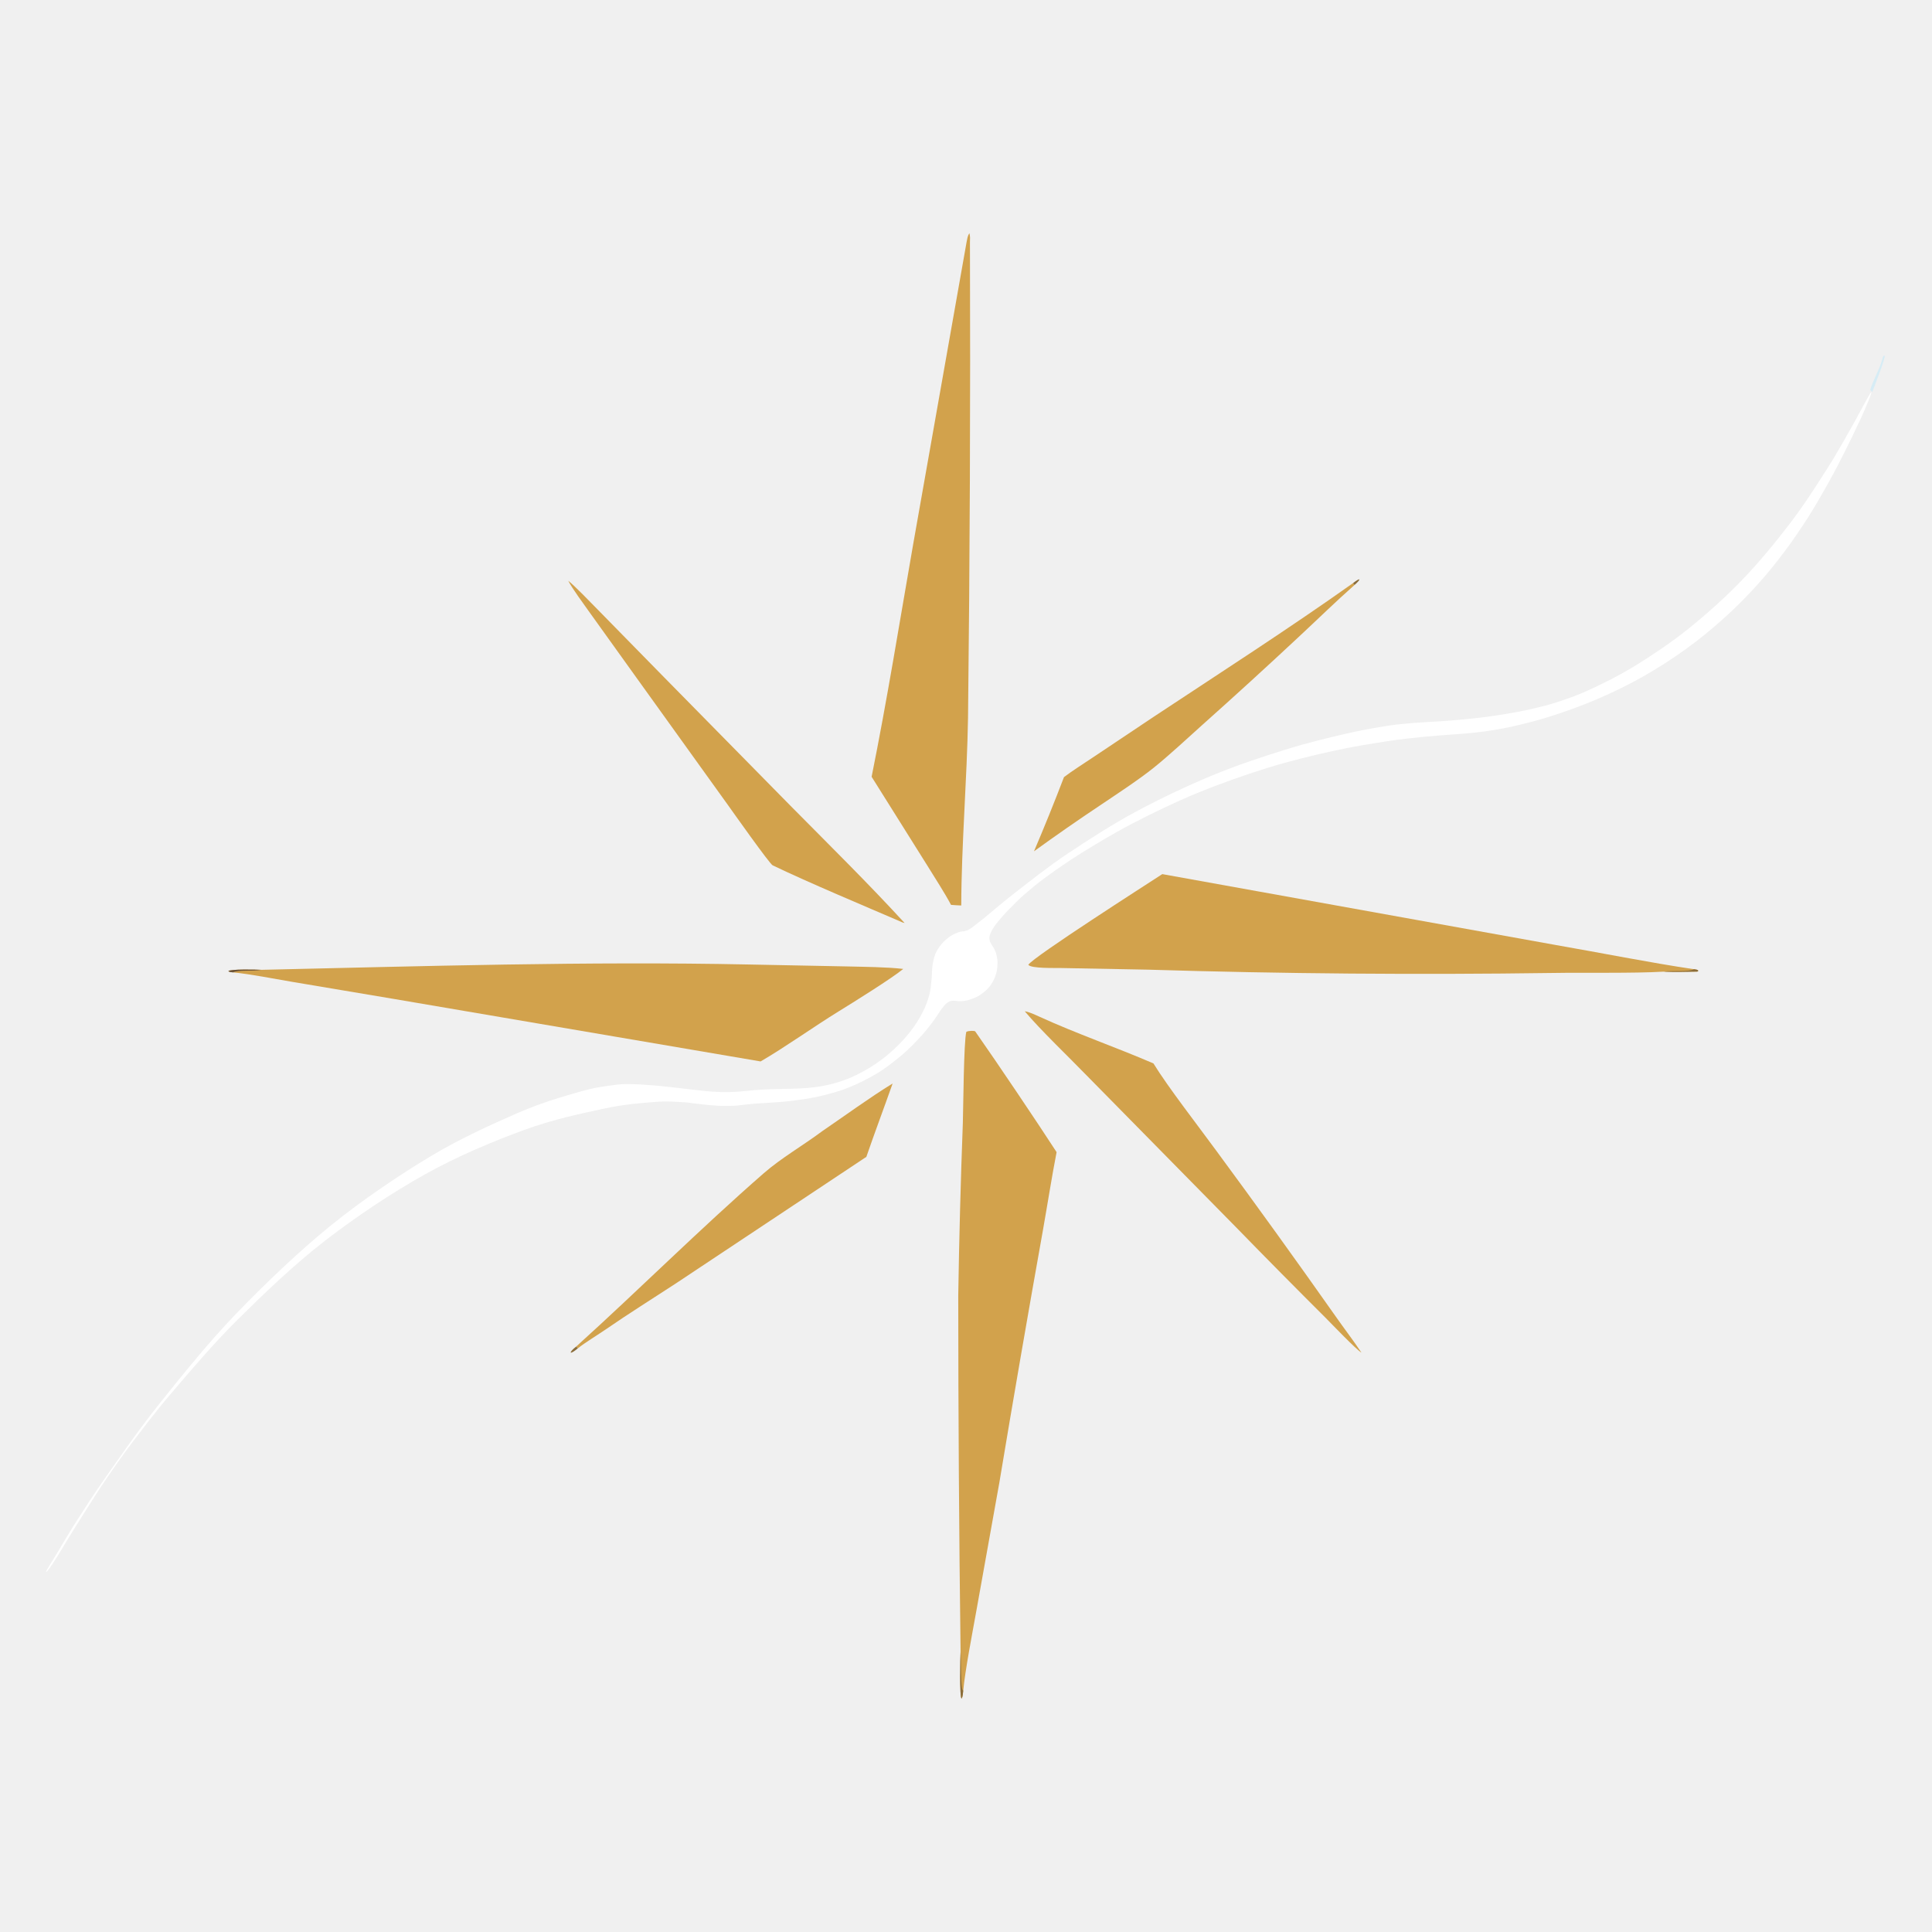
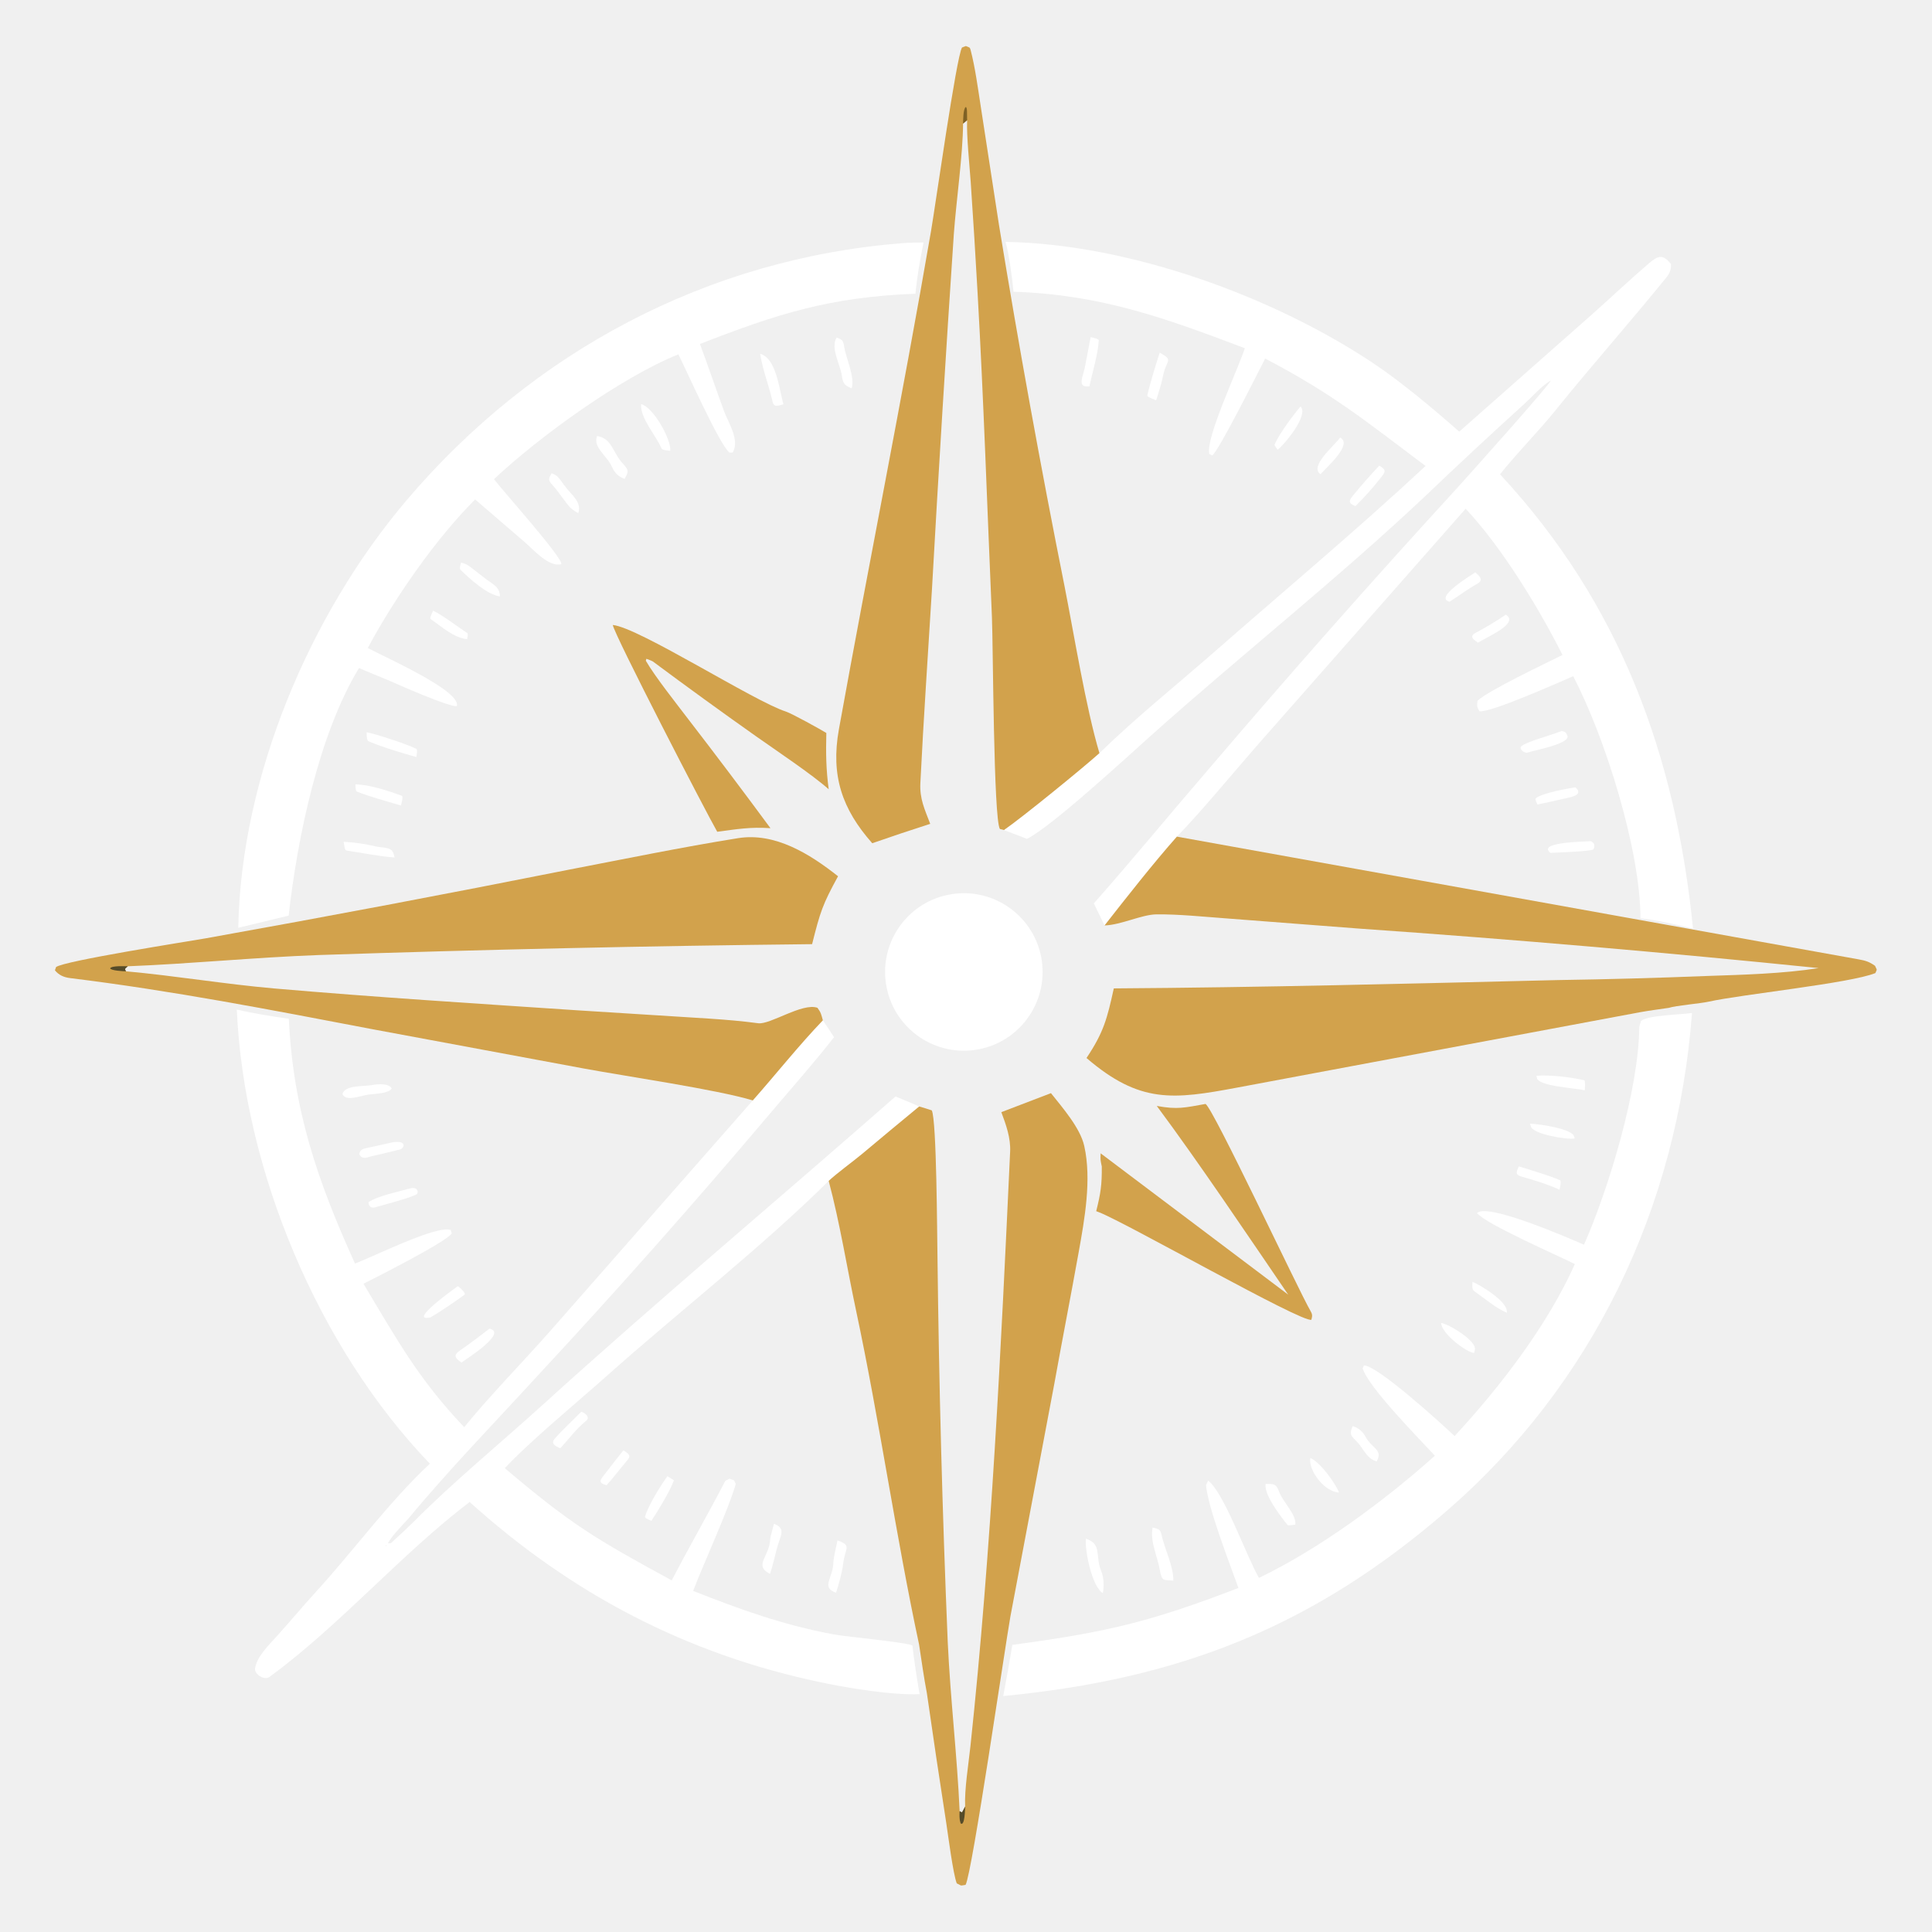
- <svg xmlns="http://www.w3.org/2000/svg" version="1.1" viewBox="101.2 100.3 1848.3 1848.3" preserveAspectRatio="xMidYMid meet">
-   <path transform="translate(0,0)" fill="rgb(210,162,76)" d="M 351.054 1028.11 C 504.789 1024.67 663.757 1019.83 816.997 1023 L 911.443 1024.86 C 927.83 1025.27 949.411 1025.4 965.319 1027.25 C 954.47 1036.24 917.146 1059.47 903.531 1067.85 C 880.327 1082.12 851.722 1102.53 828.847 1115.75 L 478.34 1056.02 L 380.405 1039.56 C 362.617 1036.55 341.902 1032.37 324.195 1030.54 C 322.053 1030.29 321.376 1030.46 319.647 1029.41 C 320.946 1027.2 347.377 1027.91 351.054 1028.11 z" />
-   <path transform="translate(0,0)" fill="rgb(107,83,57)" d="M 324.195 1030.54 C 322.053 1030.29 321.376 1030.46 319.647 1029.41 C 320.946 1027.2 347.377 1027.91 351.054 1028.11 C 342.275 1029.69 329.748 1027.94 324.195 1030.54 z" />
-   <path transform="translate(0,0)" fill="rgb(210,162,76)" d="M 1213.13 936.544 L 1588.81 1004.23 C 1632.13 1011.75 1678.88 1021.14 1721.81 1027.53 L 1723.58 1027.83 C 1726.62 1028.23 1726.1 1029.78 1724.64 1029.81 C 1714.18 1030.05 1703.27 1030.24 1692.8 1029.86 C 1661.88 1031.6 1618.64 1030.57 1586.25 1031.12 C 1457.24 1032.94 1328.22 1031.88 1199.26 1027.95 L 1115.97 1026.38 C 1110.76 1026.24 1087.16 1027 1084.98 1023.24 C 1090.57 1015.14 1197.79 946.575 1213.13 936.544 z" />
-   <path transform="translate(0,0)" fill="rgb(139,109,58)" d="M 1721.81 1027.53 L 1723.58 1027.83 C 1726.62 1028.23 1726.1 1029.78 1724.64 1029.81 C 1714.18 1030.05 1703.27 1030.24 1692.8 1029.86 C 1701.68 1028.57 1716.6 1030.35 1721.81 1027.53 z" />
-   <path transform="translate(0,0)" fill="rgb(210,162,76)" d="M 1020.16 1680.65 C 1018.7 1567 1017.96 1453.34 1017.93 1339.67 C 1018.8 1284.63 1020.27 1229.59 1022.33 1174.58 C 1022.75 1161.61 1023.19 1095.63 1025.69 1087.38 C 1028.34 1086.21 1033.65 1086.28 1034.21 1087.07 C 1055.63 1117.63 1093.33 1173.71 1112.02 1202.52 C 1107.26 1227.08 1103.37 1252.23 1099 1276.92 C 1084.59 1357.47 1070.67 1438.1 1057.23 1518.82 L 1034.9 1643.33 C 1031.27 1663.6 1024.61 1697.76 1022.7 1717.62 C 1022.52 1719.41 1022.33 1723.73 1021.14 1725.14 L 1021.19 1725.34 C 1019.03 1724.65 1019.92 1685.18 1020.16 1680.65 z" />
-   <path transform="translate(0,0)" fill="rgb(139,109,58)" d="M 1020.16 1680.65 C 1020.78 1686.04 1019.81 1717.22 1022.7 1717.62 C 1022.52 1719.41 1022.33 1723.73 1021.14 1725.14 L 1021.19 1725.34 C 1019.03 1724.65 1019.92 1685.18 1020.16 1680.65 z" />
-   <path transform="translate(0,0)" fill="rgb(210,162,76)" d="M 1025.89 331.999 C 1026.59 328.815 1026.79 325.766 1028.65 323.45 C 1029.41 327.194 1029.28 328.114 1029.13 332 C 1029.66 483.65 1029.04 635.301 1027.29 786.941 C 1026.33 845.823 1020.95 909.162 1020.81 966.553 C 1017.8 966.519 1014.09 966.179 1011.02 965.975 C 1005.24 954.91 995.015 939.229 988.306 928.307 L 935.056 843.421 C 949.832 770.217 961.888 694.973 974.757 621.272 L 1025.89 331.999 z" />
-   <path transform="translate(0,0)" fill="#FFFFFF" d="M 1879.0 497.2 C 1881.5 492.7 1886.4 483.5 1888.5 479.9 C 1890.5 476.3 1890.8 476.1 1891.3 475.6 C 1891.8 475.1 1891.4 476.4 1891.2 477.0 C 1891.1 477.7 1890.8 478.6 1890.4 479.5 C 1890.1 480.4 1889.7 481.3 1889.3 482.4 C 1888.8 483.5 1888.5 484.3 1887.7 486.2 C 1887.0 488.0 1886.2 489.8 1884.6 493.5 C 1883.0 497.1 1881.1 501.5 1878.0 507.8 C 1875.0 514.1 1871.1 522.5 1866.5 531.5 C 1862.0 540.5 1856.5 551.3 1850.6 561.8 C 1844.7 572.3 1838.2 583.8 1831.3 594.7 C 1824.3 605.6 1817.0 616.5 1808.9 627.3 C 1800.8 638.1 1792.3 648.9 1782.6 659.5 C 1773.0 670.2 1762.4 681.0 1751.0 691.2 C 1739.6 701.5 1727.2 711.8 1714.1 721.2 C 1701.1 730.6 1686.9 739.7 1672.8 747.7 C 1658.7 755.7 1643.5 762.9 1629.5 769.0 C 1615.4 775.1 1601.1 780.2 1588.5 784.3 C 1576.0 788.5 1564.3 791.5 1554.2 793.9 C 1544.2 796.4 1536.0 797.8 1528.3 799.0 C 1520.5 800.3 1514.4 800.9 1507.9 801.6 C 1501.3 802.3 1496.2 802.5 1488.9 803.1 C 1481.6 803.7 1474.4 804.1 1464.2 805.1 C 1454.0 806.2 1442.5 807.2 1427.7 809.5 C 1413.0 811.8 1394.9 814.6 1375.7 818.9 C 1356.6 823.1 1334.4 828.5 1312.8 835.2 C 1291.2 841.9 1267.5 850.4 1246.2 859.1 C 1224.9 867.9 1203.5 878.3 1185.2 887.8 C 1166.8 897.3 1149.8 907.7 1136.0 916.2 C 1122.3 924.7 1111.6 932.3 1102.7 938.8 C 1093.8 945.2 1088.1 950.1 1082.6 954.8 C 1077.2 959.4 1073.7 962.9 1070.0 966.7 C 1066.2 970.4 1063.0 973.9 1060.0 977.2 C 1057.1 980.6 1054.3 983.9 1052.3 986.8 C 1050.4 989.7 1049.0 992.3 1048.3 994.5 C 1047.5 996.7 1047.7 998.4 1048.0 1000.0 C 1048.3 1001.6 1049.2 1002.8 1049.9 1004.1 C 1050.7 1005.5 1051.7 1006.6 1052.4 1008.2 C 1053.2 1009.7 1053.9 1011.3 1054.4 1013.4 C 1054.9 1015.4 1055.4 1017.8 1055.5 1020.4 C 1055.5 1023.0 1055.4 1026.2 1054.8 1029.2 C 1054.1 1032.2 1053.1 1035.6 1051.5 1038.5 C 1050.0 1041.5 1047.8 1044.5 1045.4 1046.9 C 1043.1 1049.2 1040.2 1051.3 1037.6 1052.9 C 1034.9 1054.5 1032.0 1055.6 1029.6 1056.4 C 1027.2 1057.3 1025.1 1057.6 1023.3 1057.9 C 1021.5 1058.1 1020.1 1058.1 1018.8 1058.1 C 1017.6 1058.1 1016.6 1057.9 1015.6 1057.8 C 1014.6 1057.7 1013.7 1057.6 1012.7 1057.7 C 1011.8 1057.8 1010.8 1057.9 1009.9 1058.2 C 1008.9 1058.6 1007.9 1059.2 1006.9 1060.0 C 1005.9 1060.8 1004.9 1061.9 1003.9 1063.1 C 1002.8 1064.4 1001.8 1065.8 1000.7 1067.4 C 999.6 1068.9 998.8 1070.4 997.3 1072.5 C 995.8 1074.7 994.3 1077.0 991.7 1080.3 C 989.1 1083.6 986.1 1087.6 981.6 1092.4 C 977.0 1097.3 971.2 1103.5 964.4 1109.3 C 957.6 1115.0 949.5 1121.5 940.9 1126.8 C 932.2 1132.0 922.1 1137.2 912.4 1141.0 C 902.8 1144.8 892.3 1147.5 882.9 1149.6 C 873.6 1151.7 864.1 1152.7 856.4 1153.7 C 848.7 1154.6 842.1 1154.9 836.7 1155.3 C 831.2 1155.7 827.4 1155.8 823.7 1156.1 C 820.1 1156.4 817.6 1156.7 814.8 1157.0 C 812.0 1157.3 809.6 1157.6 806.9 1157.9 C 804.2 1158.1 801.4 1158.3 798.4 1158.3 C 795.4 1158.4 792.2 1158.3 788.9 1158.2 C 785.5 1158.0 781.9 1157.7 778.3 1157.4 C 774.6 1157.0 771.0 1156.6 766.9 1156.1 C 762.7 1155.7 759.9 1154.9 753.4 1154.7 C 746.9 1154.4 740.2 1153.5 727.9 1154.5 C 715.6 1155.6 700.4 1156.3 679.5 1160.8 C 658.5 1165.3 630.7 1171.0 602.1 1181.5 C 573.5 1192.0 539.6 1206.0 507.9 1223.7 C 476.1 1241.4 441.5 1264.5 411.7 1287.6 C 381.9 1310.7 353.2 1338.4 329.0 1362.3 C 304.8 1386.3 283.5 1411.7 266.5 1431.5 C 249.4 1451.4 237.1 1468.1 226.8 1481.5 C 216.6 1495.0 210.7 1503.8 205.0 1512.0 C 199.2 1520.3 196.1 1525.3 192.4 1531.0 C 188.7 1536.7 185.7 1541.4 182.6 1546.3 C 179.6 1551.2 176.6 1555.9 173.9 1560.1 C 171.3 1564.3 169.0 1568.1 166.8 1571.6 C 164.7 1575.0 163.0 1577.9 161.3 1580.7 C 159.6 1583.5 158.0 1586.1 156.5 1588.5 C 155.0 1590.9 153.5 1593.3 152.2 1595.3 C 150.9 1597.3 149.6 1599.2 148.6 1600.6 C 147.6 1602.0 146.7 1603.0 146.2 1603.6 C 145.6 1604.1 145.3 1604.3 145.3 1604.1 C 145.2 1603.9 145.4 1603.4 145.9 1602.4 C 146.4 1601.5 147.2 1600.1 148.3 1598.4 C 149.3 1596.6 150.7 1594.4 152.2 1592.1 C 153.6 1589.7 155.1 1587.2 156.9 1584.3 C 158.7 1581.3 159.8 1579.3 162.9 1574.2 C 166.1 1569.1 169.0 1563.9 175.7 1553.5 C 182.5 1543.0 190.5 1530.2 203.6 1511.7 C 216.6 1493.2 233.6 1468.4 254.2 1442.6 C 274.8 1416.9 299.7 1385.6 326.9 1357.3 C 354.1 1329.1 386.3 1298.2 417.2 1273.1 C 448.1 1248.1 482.4 1225.0 512.3 1207.0 C 542.2 1189.0 572.9 1175.4 596.7 1165.0 C 620.6 1154.6 640.3 1149.3 655.6 1144.8 C 670.9 1140.4 680.2 1139.5 688.6 1138.3 C 697.0 1137.1 700.9 1137.5 705.8 1137.5 C 710.8 1137.5 714.3 1137.8 718.4 1138.1 C 722.5 1138.3 726.5 1138.7 730.5 1139.0 C 734.4 1139.4 738.2 1139.8 741.8 1140.2 C 745.5 1140.6 749.0 1141.0 752.5 1141.4 C 755.9 1141.8 759.3 1142.2 762.6 1142.6 C 766.0 1143.0 769.3 1143.4 772.5 1143.7 C 775.8 1144.1 779.1 1144.4 782.2 1144.6 C 785.4 1144.8 788.5 1145.0 791.6 1145.1 C 794.6 1145.2 797.6 1145.1 800.5 1145.0 C 803.5 1145.0 806.4 1144.7 809.3 1144.5 C 812.2 1144.3 815.0 1144.0 818.0 1143.7 C 821.0 1143.4 823.9 1143.1 827.1 1142.9 C 830.3 1142.7 833.5 1142.5 837.1 1142.4 C 840.7 1142.3 844.5 1142.2 848.4 1142.1 C 852.4 1142.0 856.7 1142.0 861.0 1141.8 C 865.3 1141.6 869.7 1141.5 874.2 1141.1 C 878.6 1140.6 883.1 1140.2 887.9 1139.3 C 892.7 1138.4 897.7 1137.3 903.0 1135.6 C 908.4 1133.9 914.2 1131.8 920.1 1128.9 C 926.0 1126.0 932.4 1122.5 938.4 1118.4 C 944.5 1114.3 950.7 1109.5 956.2 1104.3 C 961.8 1099.2 967.4 1093.2 971.9 1087.4 C 976.5 1081.6 980.5 1075.3 983.5 1069.4 C 986.6 1063.5 988.8 1057.6 990.2 1052.2 C 991.7 1046.8 991.9 1041.8 992.4 1037.2 C 992.9 1032.5 992.7 1028.2 993.3 1024.1 C 993.9 1020.0 994.7 1016.2 996.1 1012.7 C 997.6 1009.3 999.8 1006.0 1002.0 1003.4 C 1004.2 1000.7 1007.0 998.5 1009.3 996.7 C 1011.6 995.0 1013.9 993.9 1015.8 993.1 C 1017.8 992.2 1019.3 991.8 1020.8 991.5 C 1022.2 991.1 1022.9 991.5 1024.5 991.0 C 1026.0 990.5 1026.7 990.6 1030.0 988.4 C 1033.2 986.2 1036.6 983.4 1043.9 977.6 C 1051.1 971.7 1060.4 963.5 1073.6 953.3 C 1086.7 943.2 1103.8 929.5 1122.8 916.8 C 1141.9 904.1 1164.7 889.3 1187.7 876.9 C 1210.8 864.5 1237.1 852.0 1261.0 842.1 C 1284.8 832.2 1309.7 824.1 1330.8 817.5 C 1351.9 810.9 1371.9 806.2 1387.6 802.5 C 1403.4 798.8 1415.1 796.9 1425.2 795.2 C 1435.3 793.5 1441.8 793.0 1448.3 792.4 C 1454.8 791.7 1459.0 791.6 1464.2 791.2 C 1469.5 790.9 1474.3 790.6 1479.8 790.3 C 1485.3 789.9 1491.0 789.5 1497.3 788.9 C 1503.6 788.3 1510.5 787.7 1517.7 786.8 C 1525.0 785.9 1532.9 784.8 1540.8 783.5 C 1548.8 782.1 1556.8 780.8 1565.4 778.8 C 1573.9 776.8 1582.1 775.0 1591.9 771.7 C 1601.8 768.4 1612.0 764.9 1624.4 759.0 C 1636.8 753.2 1650.9 746.2 1666.2 736.8 C 1681.5 727.3 1699.2 715.6 1716.1 702.1 C 1732.9 688.6 1750.9 672.7 1767.1 655.9 C 1783.3 639.2 1799.5 619.5 1813.2 601.6 C 1826.9 583.8 1839.1 564.5 1849.2 548.7 C 1859.3 532.9 1868.7 515.5 1873.7 506.9 C 1878.6 498.3 1876.6 501.6 1879.0 497.2 Z" />
-   <path transform="translate(0,0)" fill="rgb(210,162,76)" d="M 1081.57 1067.76 C 1085.9 1068.44 1091.54 1071.1 1095.68 1072.99 C 1131.44 1089.3 1168.63 1102.11 1204.68 1117.66 C 1218.29 1139.95 1248.43 1178.72 1264.71 1201.05 C 1303.45 1253.6 1341.61 1306.57 1379.2 1359.95 C 1387.3 1371.5 1395.8 1382.6 1403.69 1394.33 C 1398.88 1391.69 1374.97 1366.67 1369.32 1360.98 C 1340.74 1332.51 1312.37 1303.83 1284.23 1274.93 L 1140.92 1129.3 C 1123.83 1111.64 1096.15 1085.25 1081.57 1067.76 z" />
-   <path transform="translate(0,0)" fill="rgb(210,162,76)" d="M 644.82 655.926 C 650.09 659.759 667.196 677.592 672.352 682.798 L 736.505 748.236 L 858.403 872.14 C 894.218 908.334 932.269 945.853 966.608 983.311 C 966.017 983.157 965.427 983.003 964.837 982.848 C 927.14 966.603 875.579 945.026 840.383 928.156 C 837.416 926.734 801.231 875.531 797.888 870.855 L 709.576 747.939 L 665.279 686.175 C 660.036 678.769 648.581 663.298 644.82 655.926 z" />
-   <path transform="translate(0,0)" fill="rgb(210,162,76)" d="M 652.367 1388.56 C 712.512 1334.19 770.579 1276.19 831.776 1222.78 C 848.649 1208.05 869.892 1195.9 887.849 1182.43 C 909.36 1167.78 933.113 1150.38 955.16 1136.85 C 946.838 1160.4 938.181 1183.36 930.017 1207.04 L 747.309 1328.44 C 725.154 1342.92 702.51 1357.05 680.731 1372.09 C 674.004 1376.73 659.89 1385.37 654.09 1390.19 L 652.367 1388.56 z" />
-   <path transform="translate(0,0)" fill="rgb(210,162,76)" d="M 1395.62 658.147 L 1397.01 659.964 C 1379.63 675.284 1360.72 693.762 1343.53 709.736 C 1313.05 738.201 1282.24 766.321 1251.12 794.092 C 1236.92 806.825 1219.94 822.682 1205.23 834.535 C 1190.63 846.29 1169.54 860.038 1153.68 870.724 C 1132.3 884.98 1111.2 899.649 1090.39 914.724 C 1100.41 891.247 1109.97 867.581 1119.09 843.738 C 1126.81 837.825 1139.53 829.779 1147.93 824.128 L 1205.17 785.862 C 1266.98 744.98 1335.49 700.88 1395.62 658.147 z" />
-   <path transform="translate(0,0)" fill="#D6ECF5" d="M 1890.42 473.301 C 1892.88 464.396 1899.33 453.643 1901.8 444.43 C 1902.15 443.13 1902.43 440.445 1904.17 440.477 C 1905.45 442.087 1893.51 472.246 1892.38 475.289 L 1890.42 473.301 z" />
-   <path transform="translate(0,0)" fill="rgb(139,109,58)" d="M 652.367 1388.56 L 654.09 1390.19 C 645.13 1397.58 645.318 1393.97 652.367 1388.56 z" />
-   <path transform="translate(0,0)" fill="rgb(139,109,58)" d="M 1395.62 658.147 C 1402.53 652.65 1404.19 653.671 1397.01 659.964 L 1395.62 658.147 z" />
+ <svg xmlns="http://www.w3.org/2000/svg" version="1.1" viewBox="503.8 502.1 1043.6 1043.6" preserveAspectRatio="xMidYMid meet">
+   <path transform="translate(0,0)" fill="#FFFFFF" d="M 1046.97 632.762 C 1113.46 633.858 1191.81 662.15 1246.62 698.994 C 1260.85 708.557 1279 723.704 1292.02 735.264 L 1363.06 672.546 C 1373.59 663.2 1383.81 653.5 1394.5 644.343 C 1399.44 640.114 1402.08 639.247 1406.41 644.744 C 1406.44 648.214 1405.74 649.733 1403.4 652.609 C 1383.87 676.634 1363.29 699.878 1343.82 723.987 C 1334.37 735.689 1323.43 746.519 1314.06 758.302 C 1378.99 828.2 1408.98 910.305 1418.31 1003.72 C 1409.91 1001.79 1398.32 998.872 1389.92 998.181 C 1389.87 960.875 1370.67 900.021 1353.58 867.357 C 1345.28 870.957 1309.21 887.027 1302.96 886.315 C 1301.45 883.585 1301.62 883.744 1301.91 880.594 C 1308.33 874.793 1338.35 860.615 1347.82 855.891 C 1334.96 830.41 1315.08 797.752 1295.49 776.89 L 1185.87 901.34 C 1172.66 916.233 1152.89 940.345 1139.52 954.021 C 1126.82 968.365 1112.38 986.748 1100.44 1002 L 1094.65 990.081 C 1115.51 966.505 1135.45 942.145 1156.02 918.322 C 1200.08 866.618 1245.07 815.713 1290.97 765.631 C 1296.53 759.508 1341.29 709.518 1341.47 707.656 C 1336.74 710.302 1331.47 716.384 1327.18 720.28 C 1309.1 736.664 1291.24 753.285 1273.61 770.139 C 1226.49 814.587 1174.35 855.814 1125.91 899.08 C 1113.12 910.501 1071.7 948.761 1058.53 955.217 L 1046.11 950.445 C 1055.67 943.887 1088.69 916.983 1097.67 908.91 C 1117.26 889.834 1139.28 872.155 1159.89 854.115 C 1197.8 820.927 1236.98 788.132 1273.85 753.811 C 1240.94 729.109 1223.97 715.052 1187.2 695.766 C 1183.86 702.196 1161.69 746.628 1158.56 748.096 L 1157.02 747.297 C 1154.9 738.76 1172.46 701.847 1176.22 690.202 C 1133.33 673.908 1098.21 661.173 1051.25 659.685 C 1050.78 653.652 1048.7 638.574 1046.97 632.762 z" />
+   <path transform="translate(0,0)" fill="#FFFFFF" d="M 631.711 1047.41 C 641.043 1049.66 650.345 1051 659.816 1052.43 C 662.109 1101.81 675.447 1140.29 695.56 1184.63 C 705.829 1180.8 739.589 1163.79 747.237 1166.49 L 747.849 1168.29 C 745.082 1172.86 706.998 1192.05 700.145 1195.53 C 718.202 1225.78 729.94 1247.09 754.556 1273.03 C 767.205 1257.3 786.427 1237.58 800.411 1221.75 L 910.439 1096.5 C 922.962 1082.32 935.259 1066.83 948.286 1053.23 L 954.33 1062.34 C 942.706 1077.21 930.368 1090.98 918.229 1105.38 C 877.832 1153.13 836.317 1199.93 793.719 1245.74 C 771.475 1270.03 745.149 1297.25 724.506 1322.27 C 721.713 1325.39 713.413 1333.65 713.034 1336.84 L 712.323 1336.74 L 712.289 1337.51 L 713.31 1335.77 L 714.982 1335.63 C 719.275 1331.78 723.475 1327.83 727.58 1323.79 C 748.493 1302.71 774.287 1281.49 796.613 1261.24 C 859.239 1204.42 923.936 1150.23 987.533 1094.38 C 991.823 1096.11 996.084 1097.91 1000.32 1099.78 C 990.086 1108.17 979.841 1116.76 969.685 1125.25 C 964.718 1129.4 955.804 1135.87 951.436 1139.98 C 915.244 1175.88 869.627 1211.34 831.318 1245.53 C 815.804 1259.37 789.962 1280.66 776.479 1295.16 C 812.151 1325.42 825.27 1333.26 866.667 1355.78 C 874.16 1341.13 887.549 1317.65 895.592 1301.97 C 896.335 1301.59 897.078 1301.22 897.82 1300.84 C 900.959 1302.05 899.963 1301.01 901.23 1303.72 C 897.188 1317.82 884.177 1345.91 878.203 1361.44 C 904.055 1371.67 926.486 1379.74 953.987 1384.93 C 960.821 1386.22 993.56 1389.2 996.648 1390.94 C 997.68 1400.04 999.021 1408.22 1000.53 1417.23 C 985.526 1417.84 962.454 1414.02 947.282 1410.84 C 874.567 1395.62 812.322 1362.91 757.476 1313.41 C 720.785 1341.3 687.03 1380.4 649.395 1407.88 C 646.518 1410.01 641.109 1406.4 641.572 1403.34 C 642.532 1397 648.808 1390.9 653.405 1385.83 C 660.26 1378.28 667.203 1369.88 674.237 1362.2 C 694.803 1339.72 713.831 1313.45 736.003 1292.73 C 675.756 1230.08 635.508 1134.17 631.711 1047.41 z" />
+   <path transform="translate(0,0)" fill="rgb(210,162,76)" d="M 1139.52 954.021 L 1507.64 1020.29 C 1511.63 1021.02 1513.39 1021.54 1516.63 1023.8 C 1517.74 1026.49 1517.84 1025.22 1516.82 1027.72 C 1503.19 1033.26 1444.73 1039.17 1426.82 1043.16 C 1422.14 1044.2 1408.98 1045.26 1405.29 1046.5 C 1400.15 1047.26 1394.74 1047.96 1389.65 1048.87 L 1222.24 1080.19 L 1172.04 1089.59 C 1137.57 1096.04 1119.53 1098.36 1090.69 1073.6 C 1099.98 1059.7 1101.83 1052.4 1105.44 1036 C 1184.16 1035.5 1266.6 1033.4 1345.33 1031.5 C 1372.06 1031.1 1398.79 1030.37 1425.5 1029.3 C 1445.03 1028.64 1466.9 1028.08 1486.17 1025.03 C 1403.7 1016.6 1321.11 1009.5 1238.41 1003.73 L 1166.1 998.178 C 1154 997.292 1140.51 995.882 1128.5 996.006 C 1120.51 996.089 1109.48 1001.71 1100.44 1002 C 1112.38 986.748 1126.82 968.365 1139.52 954.021 z" />
+   <path transform="translate(0,0)" fill="rgb(210,162,76)" d="M 974.952 957.584 C 958.742 939.264 952.416 921.15 956.949 896.035 C 973.129 806.373 991.213 716.938 1006.68 627.084 C 1009.1 613.048 1020.37 532.873 1023.44 527.766 L 1025.54 526.965 C 1027.58 527.893 1027.65 527.399 1028.14 529.285 C 1030.52 538.452 1032.01 549.529 1033.46 558.897 L 1043.39 623.453 C 1054.06 688.8 1065.88 753.953 1078.85 818.881 C 1083.97 844.811 1090.34 884.306 1097.67 908.91 C 1088.69 916.983 1055.67 943.887 1046.11 950.445 L 1043.92 949.894 C 1040.45 944.646 1040.26 850.697 1039.6 835.295 C 1037.08 776.946 1035.15 718.14 1031.83 659.814 C 1030.72 639.986 1029.49 620.166 1028.14 600.353 C 1027.52 591.473 1025.84 575.446 1026.21 567.038 L 1024.01 568.876 C 1023.95 585.462 1020.31 610.807 1019.03 628.473 C 1014.73 692.442 1010.79 756.434 1007.21 820.446 C 1005.1 855.337 1002.66 890.232 1000.95 925.138 C 1000.53 933.748 1003.3 939.251 1006.27 947.12 C 995.783 950.474 985.345 953.963 974.952 957.584 z" />
+   <path transform="translate(0,0)" fill="rgb(126,97,37)" d="M 1024.01 568.876 C 1024.07 567.485 1024.01 560.78 1025.48 559.894 L 1025.67 559.988 C 1026.08 560.754 1026.11 561.308 1026.13 562.164 L 1026.21 567.038 L 1024.01 568.876 z" />
+   <path transform="translate(0,0)" fill="rgb(210,162,76)" d="M 910.439 1096.5 C 890.844 1090.61 842.094 1083.51 819.474 1079.33 L 704.633 1057.98 C 650.299 1047.6 596.744 1037.21 541.745 1030.44 C 538.306 1030.02 535.634 1028.87 533.467 1026.24 L 534.079 1024.47 C 538.449 1021.1 604.765 1010.73 615.06 1008.93 C 680.366 997.242 745.556 984.918 810.622 971.959 C 841.078 966.113 871.794 959.759 902.444 954.85 C 922.411 951.652 941.122 963.271 956.485 975.424 C 948.063 990.817 946.884 994.571 942.466 1012.1 C 853.581 1013.05 764.71 1015.01 675.87 1017.98 C 640.926 1019.28 606.834 1022.71 572.855 1024.05 C 571.608 1025.3 570.86 1025.08 571.87 1026.77 C 598.349 1029.16 625.286 1033.71 651.839 1036.02 C 706.459 1040.76 761.387 1044.2 816.095 1047.86 L 887.395 1052.35 C 896.497 1052.97 904.48 1053.64 913.358 1054.82 C 919.826 1055.69 937.226 1043.58 945.365 1046.48 C 947.313 1049.1 947.411 1050.15 948.286 1053.23 C 935.259 1066.83 922.962 1082.32 910.439 1096.5 z" />
+   <path transform="translate(0,0)" fill="rgb(85,75,41)" d="M 571.87 1026.77 C 570.558 1026.76 563.519 1026.39 563.307 1025.14 C 564.146 1023.63 571.292 1024.04 572.855 1024.05 C 571.608 1025.3 570.86 1025.08 571.87 1026.77 z" />
+   <path transform="translate(0,0)" fill="rgb(210,162,76)" d="M 1071.49 1092.58 C 1077.78 1100.5 1087.3 1111.38 1089.47 1121.09 C 1093.55 1139.28 1089.67 1160.62 1086.43 1178.68 C 1082.18 1202.38 1077.57 1225.86 1073.32 1249.49 L 1049.57 1375.33 C 1046.67 1391.61 1028.87 1514.26 1025.37 1520.24 C 1022.14 1520.71 1023.68 1520.91 1020.6 1519.42 C 1018.62 1514.29 1015.97 1493.6 1014.95 1486.92 C 1011.31 1463.54 1007.82 1440.13 1004.47 1416.71 C 1002.83 1408.21 1001.58 1399.04 1000.26 1390.44 C 987.603 1331.28 978.886 1269.51 966.24 1210.11 C 961.288 1186.85 957.555 1163.03 951.436 1139.98 C 955.804 1135.87 964.718 1129.4 969.685 1125.25 C 979.841 1116.76 990.086 1108.17 1000.32 1099.78 C 1002.68 1100.46 1004.76 1101.09 1007.11 1101.89 C 1009.78 1107.09 1009.98 1170.15 1010.18 1179.84 C 1010.97 1249.64 1012.82 1319.42 1015.74 1389.16 C 1017.18 1419.99 1020.82 1450.48 1022.16 1480.43 C 1022.56 1480.65 1022.97 1480.88 1023.38 1481.11 C 1024.15 1480.06 1024.42 1479.13 1025.13 1477.92 C 1024.7 1468.77 1027.01 1454.64 1028 1445.27 C 1039.37 1338.73 1044.47 1231.13 1049.44 1124.13 C 1049.78 1116.74 1047.22 1109.64 1044.69 1102.85 L 1071.49 1092.58 z" />
+   <path transform="translate(0,0)" fill="rgb(85,75,41)" d="M 1025.13 1477.92 C 1025.1 1478.99 1024.98 1489.02 1022.67 1486.99 L 1022.39 1485.65 L 1022.46 1486.36 C 1022.02 1484.22 1022.04 1482.59 1022.16 1480.43 C 1022.56 1480.65 1022.97 1480.88 1023.38 1481.11 C 1024.15 1480.06 1024.42 1479.13 1025.13 1477.92 z" />
+   <path transform="translate(0,0)" fill="#FFFFFF" d="M 991.578 633.42 C 994.134 633.127 999.841 633.153 1002.65 633.077 C 1000.71 643.06 999.283 650.559 998.292 660.759 C 951.919 662.532 923.83 671.593 881.874 687.902 C 886.33 699.823 890.397 711.913 894.773 723.868 C 897.188 730.465 903.556 739.681 899.563 746.564 L 897.813 746.582 C 892.324 742.024 875.174 703.35 870.234 693.505 C 839.041 706.084 795.071 737.973 770.62 760.934 C 775.452 767.313 807.833 803.379 807.017 806.843 C 800.315 808.628 792.042 799.109 787.36 795.032 L 760.442 771.869 C 739.067 793.248 716.603 825.653 702.47 852.133 C 710.643 856.651 753.044 875.176 750.555 883.513 C 746.816 884.223 718.986 871.998 713.751 869.615 C 708.456 867.53 702.984 865.157 697.705 862.964 C 675.941 898.831 664.369 955.05 659.718 996.689 L 632.506 1003.26 C 633.973 921.884 670.931 834.186 723.404 772.355 C 791.618 691.974 886.097 641.642 991.578 633.42 z" />
+   <path transform="translate(0,0)" fill="#FFFFFF" d="M 1389.28 1056.75 L 1390.21 1053.61 C 1393.81 1050.46 1411.08 1050.24 1417.76 1049.28 C 1409.87 1153.89 1364.43 1249.88 1284.66 1318.76 C 1212.23 1381.31 1140.13 1409.17 1045.72 1418.24 C 1047.47 1409.05 1049.11 1399.84 1050.63 1390.6 C 1101.22 1383.83 1125.06 1378.26 1172.76 1359.86 C 1168.09 1346.72 1155.93 1315.83 1155.2 1303.58 L 1155.32 1304.22 L 1156.39 1301.86 C 1165.11 1308.5 1177.13 1342.91 1183.84 1354.42 C 1216.63 1338.68 1251.69 1312.76 1278.88 1288.43 C 1269.96 1278.77 1242.81 1251.27 1239.88 1241.23 L 1240.55 1239.67 C 1247.74 1239.52 1282.73 1271.34 1289.52 1277.82 C 1314.09 1251.26 1339.59 1218.18 1354.49 1184.92 C 1344.57 1179.88 1306.84 1163.55 1301.64 1157.39 C 1306.82 1151.56 1351.46 1170.97 1359.41 1174.46 C 1372.87 1143.97 1389.07 1090.19 1389.28 1056.75 z" />
+   <path transform="translate(0,0)" fill="#FFFFFF" d="M 1015.91 985.45 C 1039.03 980.723 1061.57 995.709 1066.16 1018.85 C 1070.75 1041.99 1055.63 1064.45 1032.46 1068.9 C 1009.49 1073.31 987.263 1058.34 982.713 1035.4 C 978.162 1012.45 992.995 990.137 1015.91 985.45 z" />
+   <path transform="translate(0,0)" fill="rgb(210,162,76)" d="M 1154.99 1098.41 C 1159.23 1100.89 1204.78 1198.24 1211.71 1210.28 C 1212.87 1212.3 1212.65 1213.04 1212.15 1214.99 C 1207.11 1216.77 1112.33 1162.67 1097.38 1156.89 L 1095.93 1156.34 C 1098.37 1146.62 1099.04 1142.04 1098.95 1132.2 C 1098.24 1128.8 1098.15 1128.74 1098.33 1125.09 C 1098.5 1125.13 1190.71 1194.77 1199.65 1201.43 C 1177.88 1169.58 1151.32 1129.95 1128.65 1099.49 C 1139.93 1101.56 1143.84 1100.38 1154.99 1098.41 z" />
+   <path transform="translate(0,0)" fill="rgb(210,162,76)" d="M 834.81 839.691 C 848.832 841.034 911.152 880.963 928.215 886.422 C 931.441 887.454 947.012 896.07 950.153 898.025 C 949.89 909.014 949.986 917.561 951.439 928.438 C 942.412 920.411 922.882 907.367 912.293 899.895 C 893.517 886.625 874.902 873.127 856.455 859.404 C 855.397 858.813 854.104 858.401 852.941 857.957 L 852.652 859.014 C 857.74 867.776 869.392 882.419 875.743 890.777 C 890.697 910.175 905.441 929.735 919.973 949.452 C 909.014 948.721 901.916 949.971 891.227 951.396 C 885.306 941.13 835.534 844.84 834.81 839.691 z" />
+   <path transform="translate(0,0)" fill="#FFFFFF" d="M 1126.39 1327.22 C 1129.54 1328.12 1130.53 1327.82 1131.27 1331.37 C 1132.68 1338.11 1138.06 1349.32 1137.55 1355.88 C 1132.11 1355.43 1131.43 1356.45 1130.27 1349.99 C 1128.89 1342.32 1125.01 1334.98 1126.39 1327.22 z" />
+   <path transform="translate(0,0)" fill="#FFFFFF" d="M 1187.45 1303.68 C 1191.61 1303.66 1193.13 1303.39 1194.74 1307.88 C 1196.82 1313.65 1204.17 1320.08 1203.47 1325.66 C 1202.95 1325.71 1199.6 1326.2 1199.41 1325.97 C 1195.62 1321.31 1186.46 1309.47 1187.45 1303.68 z" />
+   <path transform="translate(0,0)" fill="#FFFFFF" d="M 850.106 720.341 C 856.829 722.279 866.284 739.183 865.878 745.57 C 864.743 745.448 861.608 745.385 861.165 744.372 C 857.796 736.668 849.608 728.195 850.106 720.341 z" />
+   <path transform="translate(0,0)" fill="#FFFFFF" d="M 826.332 737.606 C 834.62 739.045 834.593 746.472 840.157 752.412 C 843.773 756.275 843.246 756.943 841.205 760.744 C 837.953 759.709 835.778 757.496 834.42 754.368 C 831.827 748.392 823.885 743.67 826.332 737.606 z" />
+   <path transform="translate(0,0)" fill="#FFFFFF" d="M 914.398 693.21 C 923.038 695.598 924.605 711.759 926.96 720.487 C 924.385 721.089 921.889 722.503 921.125 719.087 C 919.194 710.453 915.776 701.942 914.398 693.21 z" />
+   <path transform="translate(0,0)" fill="#FFFFFF" d="M 701.845 897.648 C 706.437 898.42 723.81 904.111 728.674 906.58 C 729.457 906.978 728.83 910.123 728.695 911.03 C 720.731 908.775 710.596 905.774 702.876 902.526 C 701.78 902.064 701.886 898.626 701.845 897.648 z" />
+   <path transform="translate(0,0)" fill="#FFFFFF" d="M 1090.39 1333.29 C 1099.26 1336.06 1095.2 1342.67 1098.72 1351.02 C 1100.13 1354.38 1100.18 1358.98 1099.54 1362.66 C 1093.71 1359.34 1089.65 1339.6 1090.39 1333.29 z" />
+   <path transform="translate(0,0)" fill="#FFFFFF" d="M 956.204 1334.19 C 964.201 1337.04 960.232 1338.16 959.205 1347.03 C 958.675 1351.61 956.787 1357.99 955.447 1362.41 C 946.989 1359.73 953.884 1354.35 953.977 1345.99 C 954.002 1343.69 955.676 1336.7 956.204 1334.19 z" />
+   <path transform="translate(0,0)" fill="#FFFFFF" d="M 1347.4 896.942 C 1349.22 897.341 1349.74 897.704 1350.44 899.513 C 1352.12 903.846 1332.62 907.361 1328.49 908.735 C 1326.13 908.485 1324.47 906.261 1325.47 905.314 C 1328.08 902.832 1340.69 899.459 1343.94 898.229 C 1345.08 897.782 1346.24 897.353 1347.4 896.942 z" />
+   <path transform="translate(0,0)" fill="#FFFFFF" d="M 695.807 925.814 C 703.119 925.827 713.898 929.367 720.813 931.949 C 721.584 932.236 720.952 934.87 720.819 935.388 L 720.397 937.218 C 714.034 935.31 702.773 932.256 696.49 929.632 C 695.838 929.359 695.833 926.281 695.807 925.814 z" />
+   <path transform="translate(0,0)" fill="#FFFFFF" d="M 955.693 684.403 C 958.316 685.452 959.265 685.677 959.737 688.992 C 960.662 695.491 965.736 705.715 963.837 711.881 C 960.12 710.263 959.205 709.577 958.564 705.147 C 957.603 698.502 952.333 690.416 955.693 684.403 z" />
+   <path transform="translate(0,0)" fill="#FFFFFF" d="M 768.163 1219.8 C 778.25 1221.94 755.947 1236 753.085 1238.11 C 747.028 1234.11 750.723 1232.74 755.152 1229.57 C 759.514 1226.44 763.936 1223.12 768.163 1219.8 z" />
+   <path transform="translate(0,0)" fill="#FFFFFF" d="M 1130.22 692.609 C 1138.18 697.073 1133.68 695.972 1131.84 705.976 C 1131.14 709.768 1129.43 714.527 1128.33 718.303 C 1127.88 718.117 1123.34 716.547 1123.53 715.717 C 1124.97 709.289 1128.24 698.768 1130.22 692.609 z" />
+   <path transform="translate(0,0)" fill="#FFFFFF" d="M 864.304 1299.51 C 865.485 1300.25 866.666 1300.98 867.847 1301.72 C 865.487 1307.93 859.256 1318.13 855.692 1323.58 C 855.189 1323.38 851.94 1322.24 852.224 1321.3 C 854.075 1315.16 860.579 1304.6 864.304 1299.51 z" />
+   <path transform="translate(0,0)" fill="#FFFFFF" d="M 1248.83 753.616 C 1251.87 755.467 1252.65 756.342 1250.37 759.253 L 1249.29 760.62 C 1245.15 765.843 1240.7 770.811 1235.96 775.494 C 1232.62 774.116 1231.98 773.02 1234.46 769.996 C 1239.06 764.378 1243.86 758.916 1248.83 753.616 z" />
+   <path transform="translate(0,0)" fill="#FFFFFF" d="M 1333.73 1083.19 C 1341.4 1082.64 1352.08 1083.92 1359.53 1085.59 C 1360.25 1085.76 1359.87 1090.87 1359.86 1091.05 C 1354.27 1089.72 1334.82 1088.91 1333.96 1084.32 L 1333.73 1083.19 z" />
+   <path transform="translate(0,0)" fill="#FFFFFF" d="M 1092.92 684.201 C 1093.26 684.288 1097.38 685.088 1097.33 685.906 C 1096.84 693.689 1093.91 703.043 1092.25 710.78 C 1085.27 711.682 1088.84 705.594 1089.82 700.473 C 1090.85 695.048 1091.86 689.603 1092.92 684.201 z" />
+   <path transform="translate(0,0)" fill="#FFFFFF" d="M 817.8 1264.65 C 819.863 1265.37 822.865 1267.61 820.311 1269.66 C 814.979 1273.94 811.139 1279.36 806.468 1284.37 C 803.925 1283.32 801.036 1281.99 803.519 1279.14 C 807.778 1274.26 813.291 1269.29 817.8 1264.65 z" />
+   <path transform="translate(0,0)" fill="#FFFFFF" d="M 751.114 1196.83 C 751.892 1197.29 755.795 1200.69 754.664 1201.51 C 749.033 1205.59 742.419 1210.08 736.419 1213.69 C 723.001 1216.68 751.142 1196.81 751.114 1196.83 z" />
+   <path transform="translate(0,0)" fill="#FFFFFF" d="M 921.876 1325.21 C 928.776 1327.86 925.214 1331.47 923.305 1339.03 L 921.691 1345.43 C 921.043 1347.93 920.561 1349.81 919.733 1352.26 C 910.659 1347.57 919.471 1343.15 919.833 1333.46 C 919.882 1332.16 921.456 1326.98 921.876 1325.21 z" />
+   <path transform="translate(0,0)" fill="#FFFFFF" d="M 689.433 956.806 C 694.896 957.058 701.147 957.97 706.478 959.246 C 711.144 960.363 715.563 959.221 716.596 963.886 L 716.935 965.291 C 708.533 964.645 699.2 962.779 690.818 961.492 C 690.112 961.383 689.793 959.17 689.715 958.625 L 689.433 956.806 z" />
+   <path transform="translate(0,0)" fill="#FFFFFF" d="M 752.853 805.989 C 755.34 806.708 755.934 806.876 758.029 808.482 L 765.641 814.374 C 769.931 817.785 773.711 818.824 773.841 824.277 C 766.673 823.106 757.8 814.978 752.56 809.891 C 751.78 809.133 752.626 806.872 752.853 805.989 z" />
+   <path transform="translate(0,0)" fill="#FFFFFF" d="M 703.528 1088.39 C 706.68 1087.83 712.051 1087.06 714.713 1089.14 C 714.935 1089.43 715.157 1089.72 715.379 1090 C 713.991 1092.82 705.978 1092.9 702.752 1093.36 C 698.227 1094.02 690.615 1097.33 688.794 1093.06 C 689.902 1088.38 699.459 1088.93 703.528 1088.39 z" />
+   <path transform="translate(0,0)" fill="#FFFFFF" d="M 725.023 1144.12 C 728.917 1142.94 729.957 1145.43 729.152 1146.92 C 728.362 1148.38 708.783 1153.6 707.214 1154.03 C 702.953 1155.67 702.651 1151.62 702.993 1151.38 C 707.579 1148.2 719.254 1145.72 725.023 1144.12 z" />
+   <path transform="translate(0,0)" fill="#FFFFFF" d="M 1324.22 1132.14 C 1331.41 1134.4 1339.59 1136.7 1346.48 1139.61 C 1347.37 1139.98 1346.25 1144.35 1346.18 1144.73 C 1339.57 1141.68 1332.94 1139.72 1325.95 1137.74 C 1322.06 1136.64 1322.82 1135.29 1324.22 1132.14 z" />
+   <path transform="translate(0,0)" fill="#FFFFFF" d="M 1362.93 956.468 C 1366.25 957.556 1364.65 960.838 1364.4 960.963 C 1362.17 962.115 1343.34 962.634 1341.29 962.807 C 1333.78 956.907 1359.76 956.798 1362.93 956.468 z" />
+   <path transform="translate(0,0)" fill="#FFFFFF" d="M 801.801 757.741 C 804.143 758.762 804.835 759.138 806.423 761.279 L 808.665 764.31 C 812.793 769.955 818.106 773.038 816.164 779.314 C 811.034 776.37 811.106 775.377 807.385 770.631 L 804.546 766.846 C 801.022 762.171 798.941 762.256 801.801 757.741 z" />
+   <path transform="translate(0,0)" fill="#FFFFFF" d="M 715.647 1119.17 C 723.821 1117.83 722.466 1122.39 719.561 1123.09 L 718.124 1123.42 C 713.536 1124.56 708.647 1125.77 704.05 1126.79 C 701.752 1127.44 699.148 1128.45 697.906 1125.52 C 698.145 1123.13 699.894 1122.62 701.985 1122.19 L 706.527 1121.23 C 709.648 1120.57 712.558 1119.83 715.647 1119.17 z" />
+   <path transform="translate(0,0)" fill="#FFFFFF" d="M 1300.7 811.262 C 1303.27 813.469 1305.3 815.488 1301.62 817.519 C 1296.55 820.314 1291.77 824.028 1286.77 827.116 C 1278.23 824.97 1298.28 812.967 1300.7 811.262 z" />
+   <path transform="translate(0,0)" fill="#FFFFFF" d="M 737.797 831.965 C 743.342 834.724 750.795 840.497 756.163 844.04 C 756.824 844.476 756.207 846.754 756.116 847.368 C 748.689 846.535 742.417 840.613 736.362 836.428 C 735.73 835.991 737.699 832.175 737.797 831.965 z" />
+   <path transform="translate(0,0)" fill="#FFFFFF" d="M 1206.33 721.628 C 1210.87 726.366 1197.69 742.084 1193.98 745.029 C 1193.71 744.659 1192.11 742.678 1192.27 742.316 C 1194.73 736.436 1202.39 726.264 1206.33 721.628 z" />
+   <path transform="translate(0,0)" fill="#FFFFFF" d="M 1234.48 1272.43 C 1237.6 1273.39 1239.85 1275.33 1241.43 1278.21 C 1245.06 1284.81 1250.91 1284.95 1247.44 1291.56 C 1243.19 1290.19 1241.58 1287.29 1238.95 1283.54 C 1234.95 1277.83 1231.84 1278.5 1234.48 1272.43 z" />
+   <path transform="translate(0,0)" fill="#FFFFFF" d="M 1317.21 834.119 C 1324.72 838.836 1306.78 846.225 1302.16 849.251 C 1299.84 847.593 1297.12 845.95 1300.92 843.925 C 1306.48 840.969 1312 837.653 1317.21 834.119 z" />
+   <path transform="translate(0,0)" fill="#FFFFFF" d="M 1354.74 927.358 C 1358.67 930.787 1354.5 932.173 1351.5 932.863 L 1347.48 933.782 C 1343.1 934.804 1338.71 935.761 1334.3 936.653 C 1334 936.027 1332.78 933.784 1333.43 933.253 C 1336.95 930.403 1350.84 928.034 1354.74 927.358 z" />
+   <path transform="translate(0,0)" fill="#FFFFFF" d="M 1282.25 1216.7 C 1286.39 1217.29 1301.71 1226.48 1300.47 1231.26 L 1300.08 1232.93 C 1295.67 1232.53 1282.32 1222.25 1282.25 1216.7 z" />
+   <path transform="translate(0,0)" fill="#FFFFFF" d="M 1211.58 1289.69 C 1216.78 1291.69 1225.25 1303.4 1227.09 1308.3 C 1219.06 1307.95 1210.47 1296.23 1211.58 1289.69 z" />
+   <path transform="translate(0,0)" fill="#FFFFFF" d="M 840.549 1285.52 C 842.948 1287.17 845.022 1288.14 842.807 1290.71 C 838.872 1295.27 835.541 1299.88 831.446 1304.37 C 826.058 1302.94 828.376 1301.14 831.326 1297.3 C 834.332 1293.38 837.418 1289.32 840.549 1285.52 z" />
+   <path transform="translate(0,0)" fill="#FFFFFF" d="M 1330.25 1109.11 C 1334.31 1109.08 1352.92 1111.73 1354.05 1115.92 L 1354.39 1117.05 C 1350.51 1117.88 1331.93 1114.78 1330.74 1110.61 L 1330.25 1109.11 z" />
+   <path transform="translate(0,0)" fill="#FFFFFF" d="M 1227.73 738.461 C 1234.67 742.109 1220.53 754.356 1217.08 758.252 C 1211.04 754.01 1223.88 743.509 1227.73 738.461 z" />
+   <path transform="translate(0,0)" fill="#FFFFFF" d="M 1299.18 1194.55 C 1303.61 1196.19 1317.37 1204.86 1317.69 1210.04 L 1317.81 1211.21 C 1311.79 1208.76 1305.67 1203.33 1300.28 1199.67 C 1298.68 1198.59 1299.15 1196.23 1299.18 1194.55 z" />
</svg>
